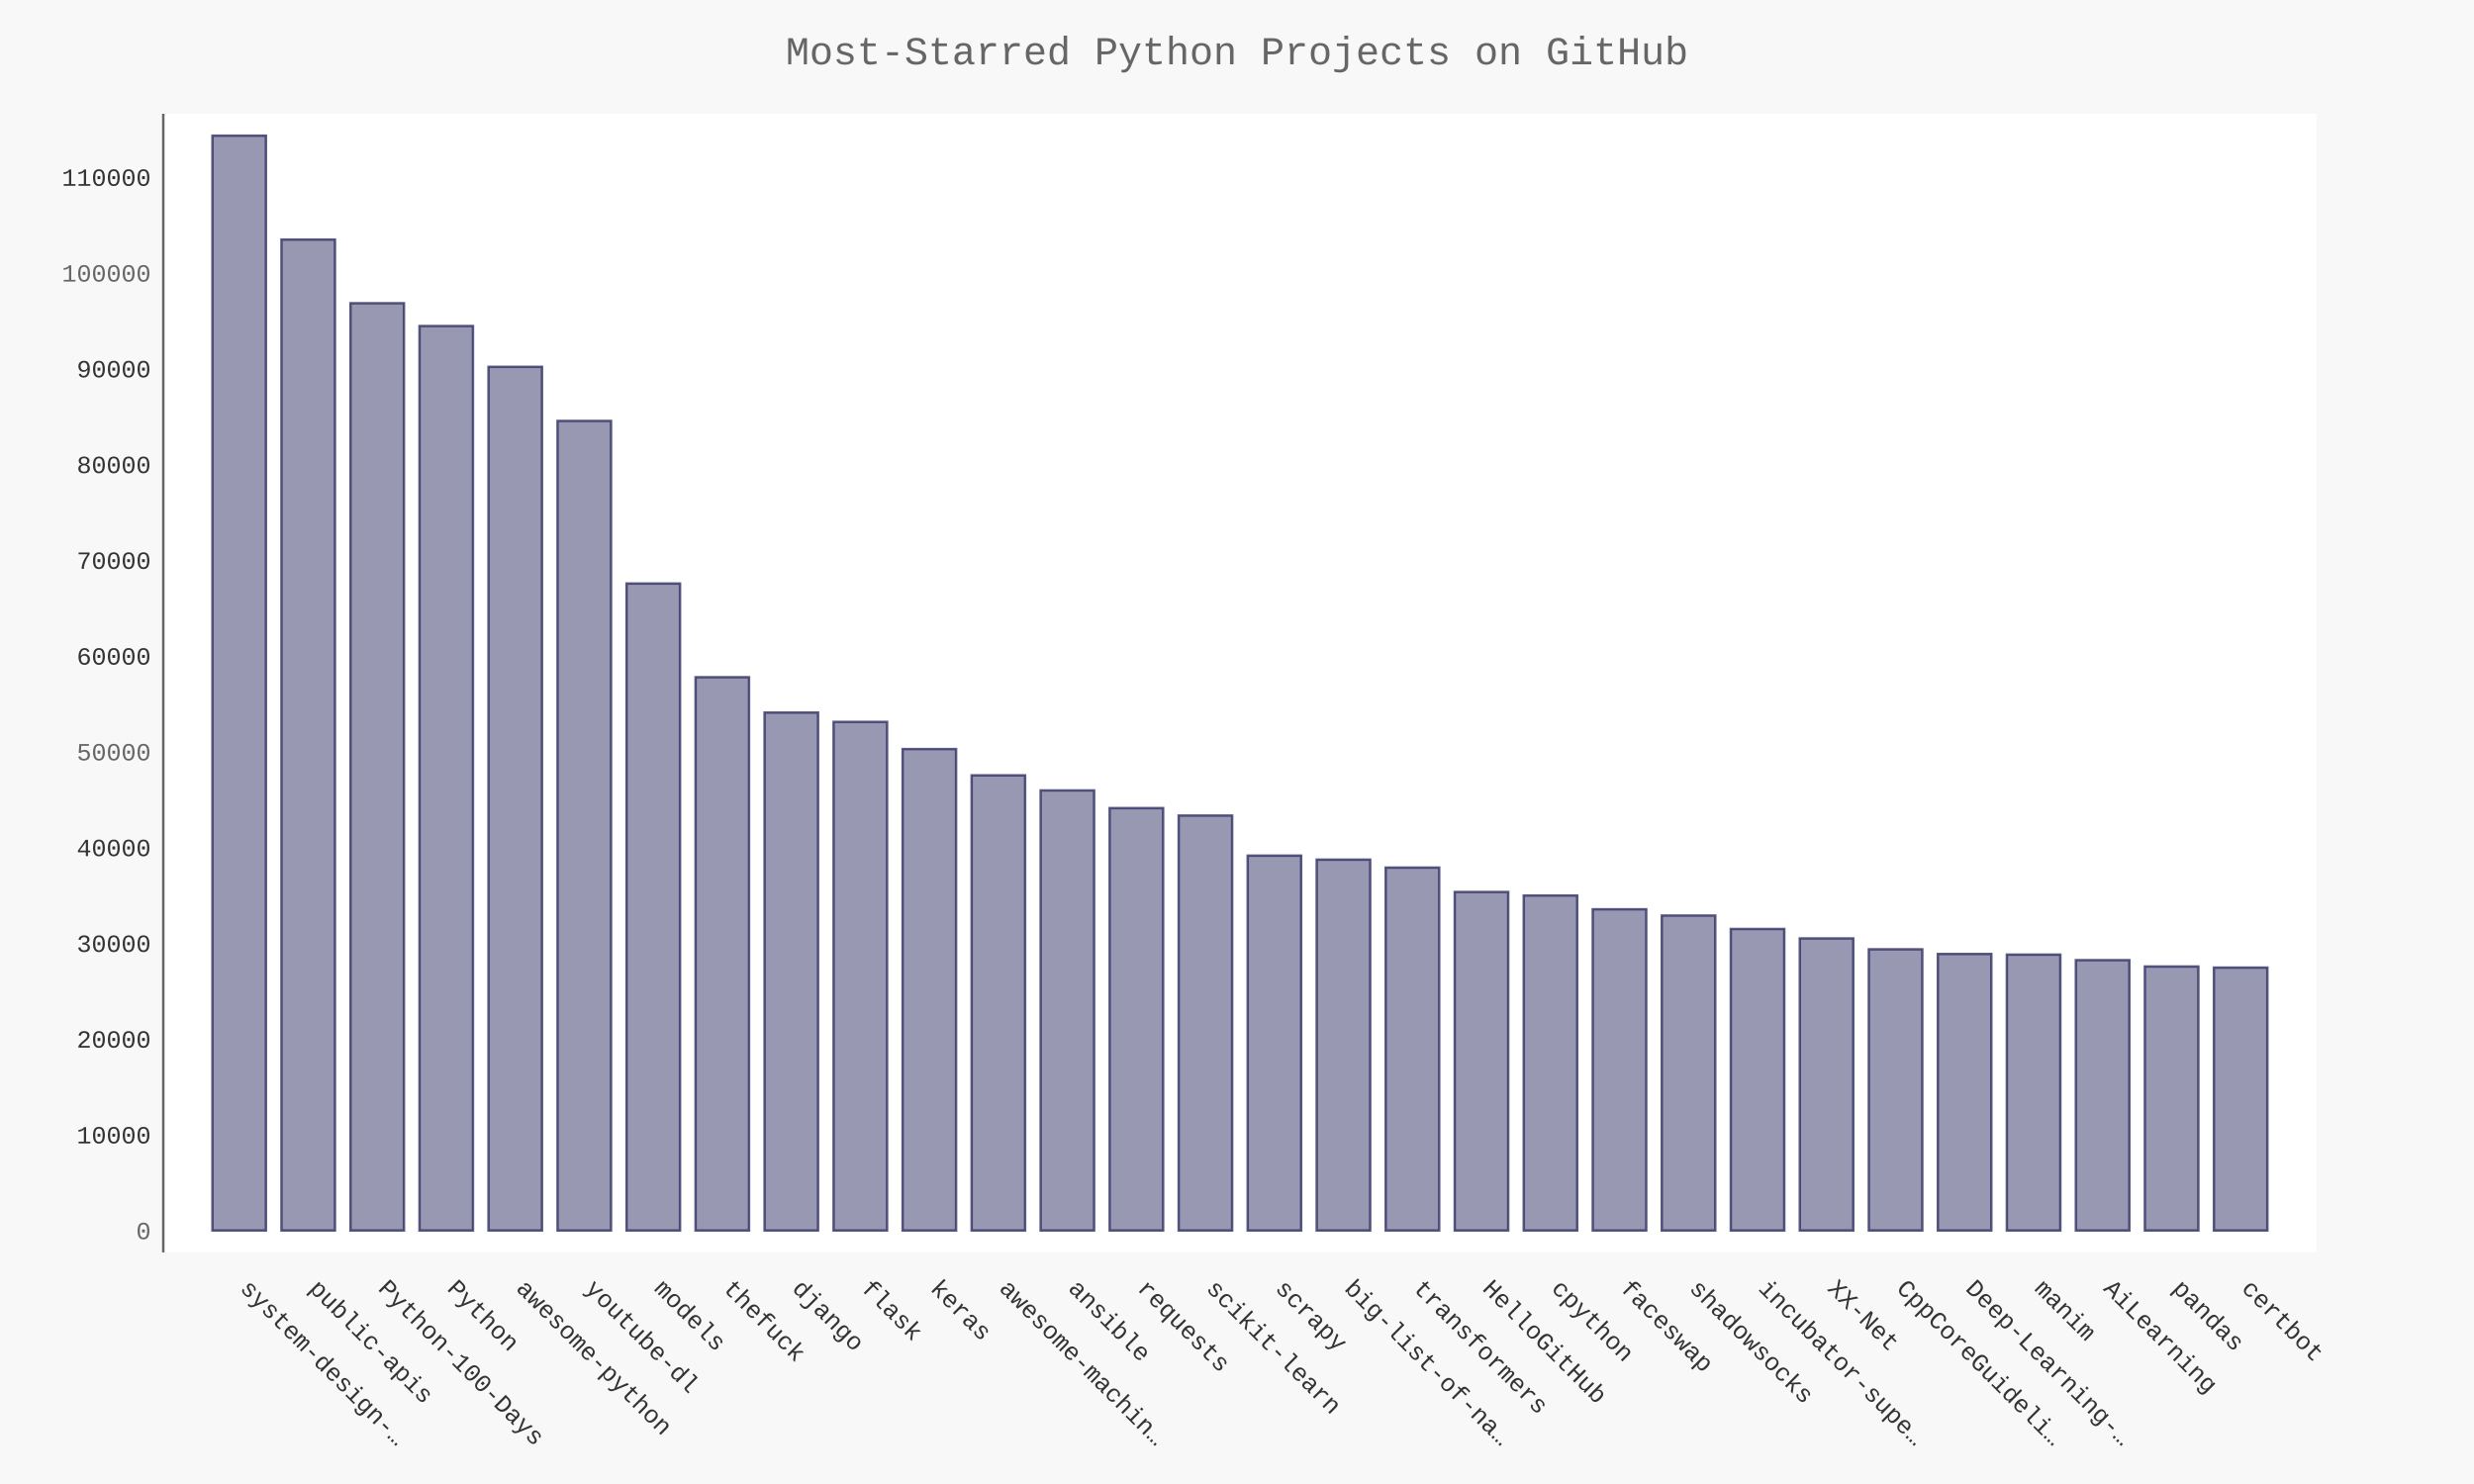
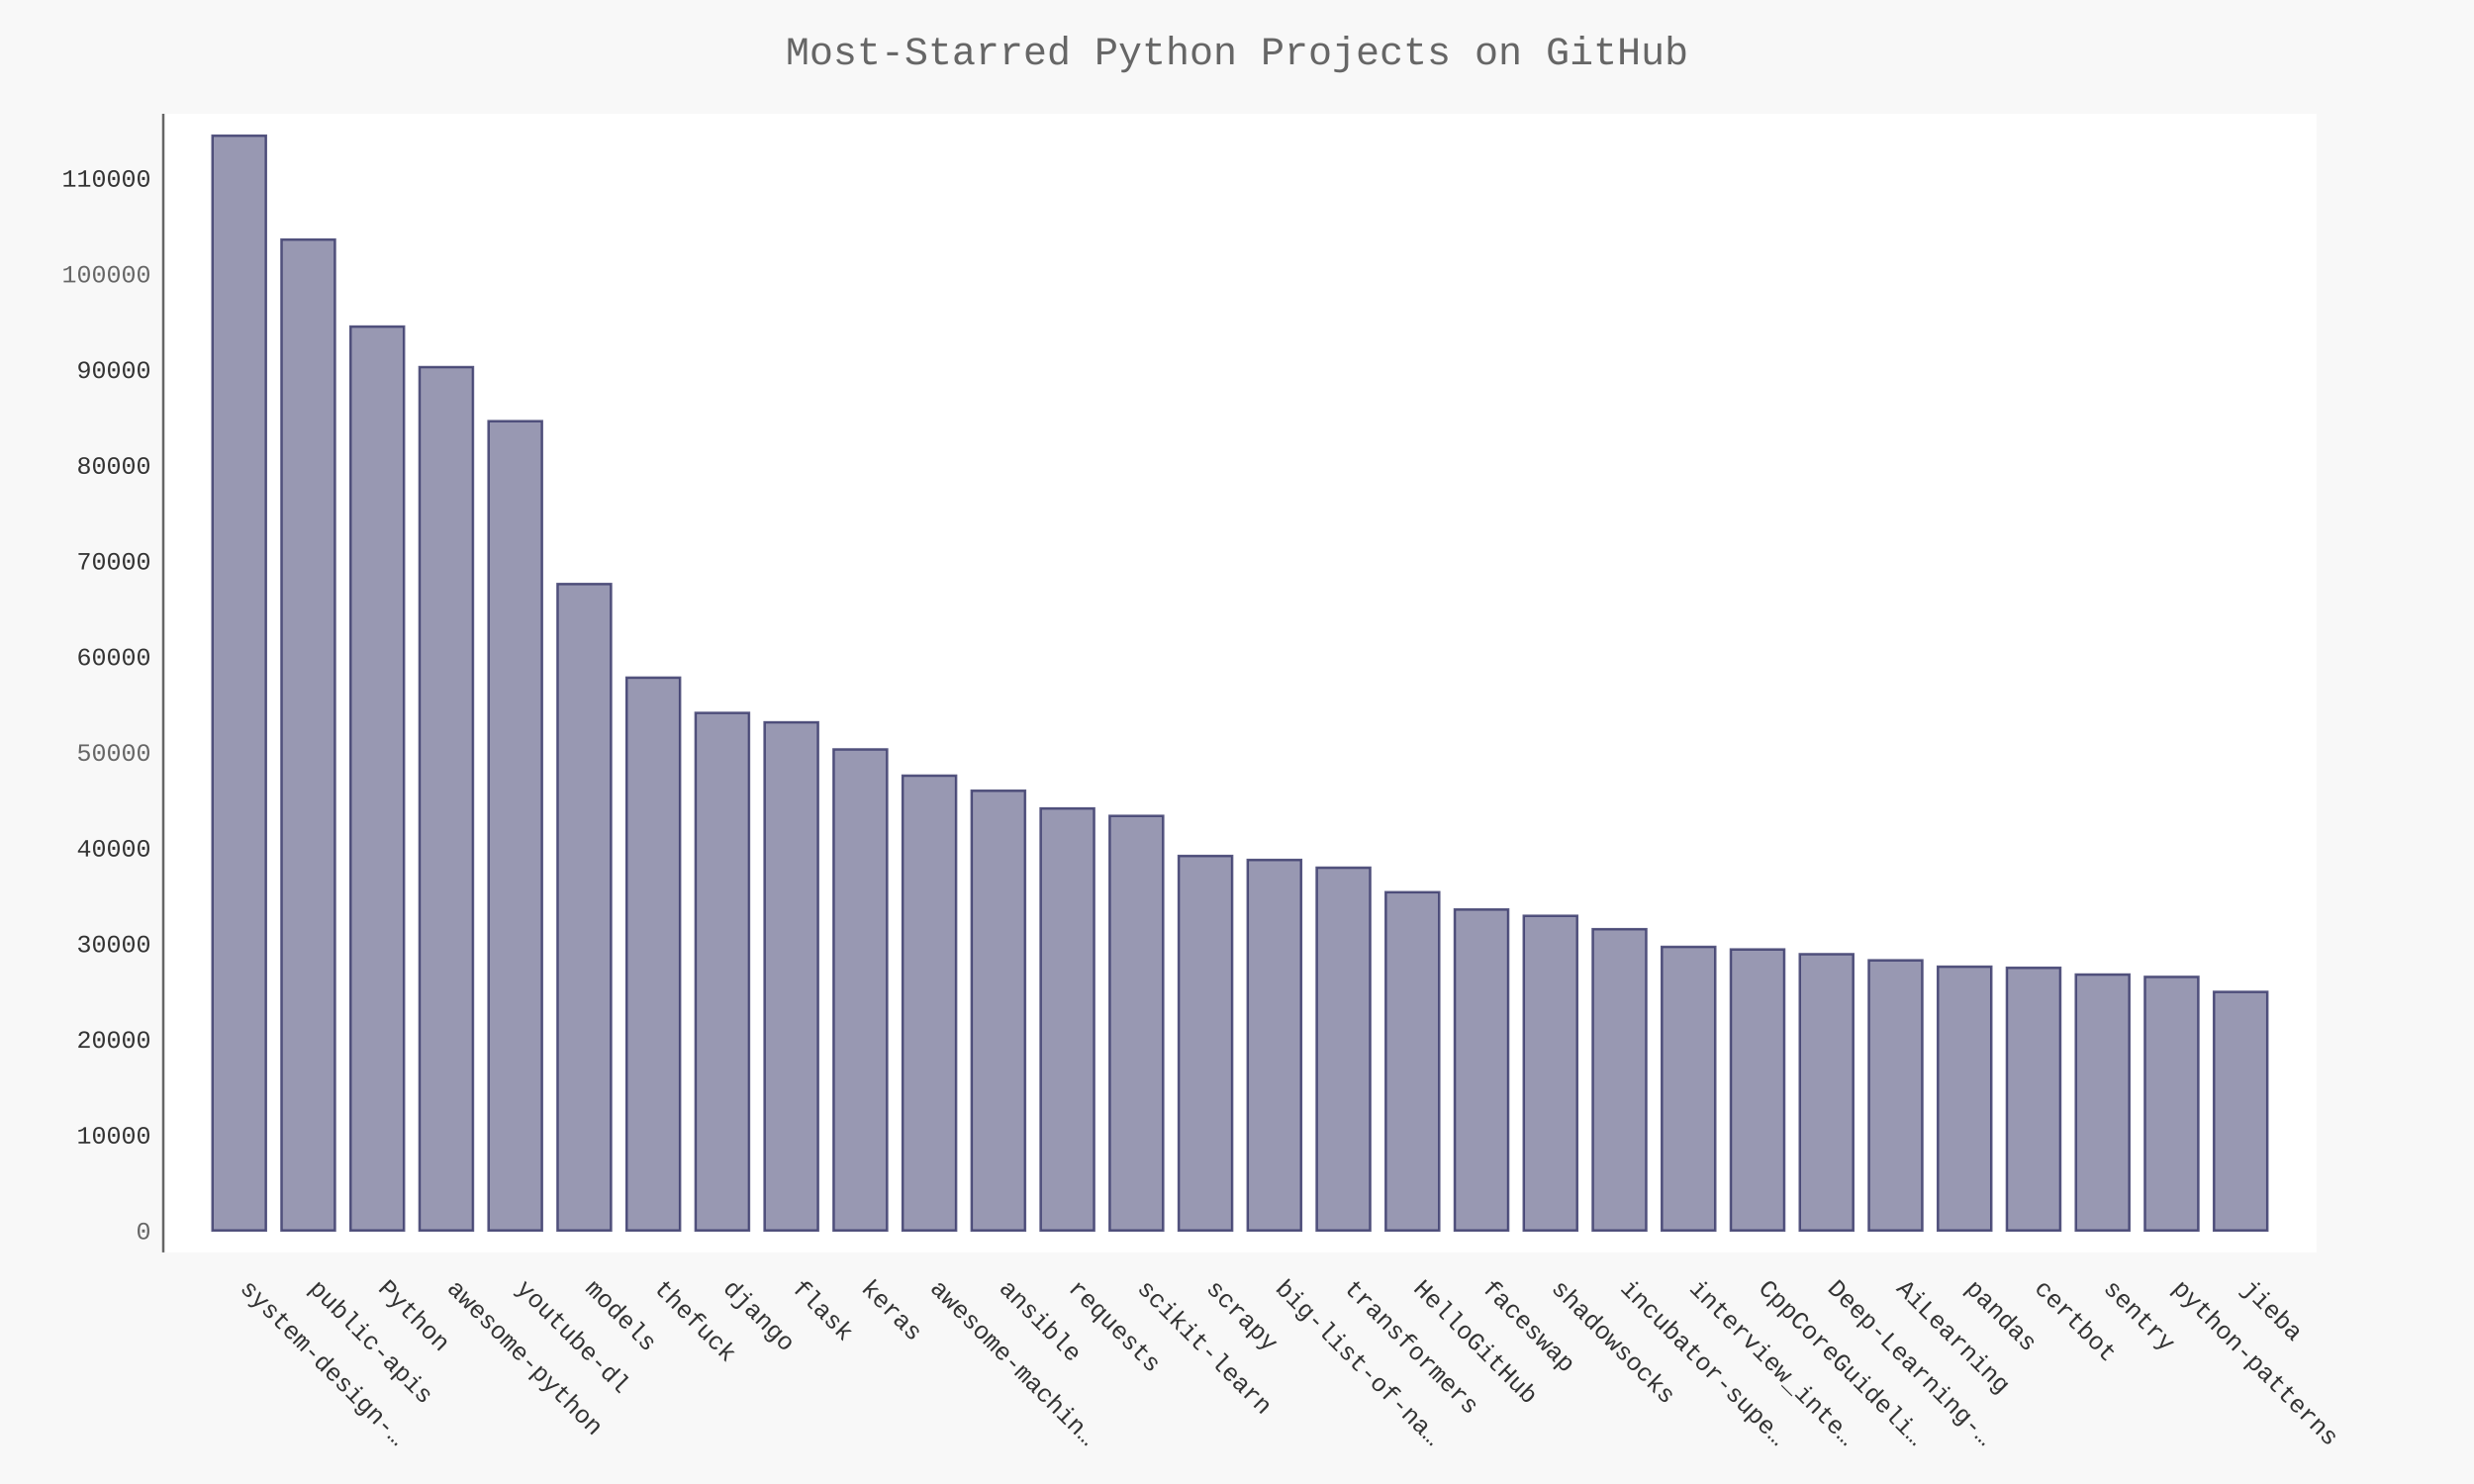
- <svg xmlns="http://www.w3.org/2000/svg" xmlns:xlink="http://www.w3.org/1999/xlink" id="chart-b8c4dd0e-d714-462e-b365-d34c5e54b5e9" class="pygal-chart" viewBox="0 0 1000 600">
+ <svg xmlns="http://www.w3.org/2000/svg" xmlns:xlink="http://www.w3.org/1999/xlink" id="chart-d431bd26-9244-408c-b72b-ace198264033" class="pygal-chart" viewBox="0 0 1000 600">
  <defs>
-     <style type="text/css">#chart-b8c4dd0e-d714-462e-b365-d34c5e54b5e9{-webkit-user-select:none;-webkit-font-smoothing:antialiased;font-family:Consolas,"Liberation Mono",Menlo,Courier,monospace}#chart-b8c4dd0e-d714-462e-b365-d34c5e54b5e9 .title{font-family:Consolas,"Liberation Mono",Menlo,Courier,monospace;font-size:16px}#chart-b8c4dd0e-d714-462e-b365-d34c5e54b5e9 .legends .legend text{font-family:Consolas,"Liberation Mono",Menlo,Courier,monospace;font-size:14px}#chart-b8c4dd0e-d714-462e-b365-d34c5e54b5e9 .axis text{font-family:Consolas,"Liberation Mono",Menlo,Courier,monospace;font-size:10px}#chart-b8c4dd0e-d714-462e-b365-d34c5e54b5e9 .axis text.major{font-family:Consolas,"Liberation Mono",Menlo,Courier,monospace;font-size:10px}#chart-b8c4dd0e-d714-462e-b365-d34c5e54b5e9 .text-overlay text.value{font-family:Consolas,"Liberation Mono",Menlo,Courier,monospace;font-size:16px}#chart-b8c4dd0e-d714-462e-b365-d34c5e54b5e9 .text-overlay text.label{font-family:Consolas,"Liberation Mono",Menlo,Courier,monospace;font-size:10px}#chart-b8c4dd0e-d714-462e-b365-d34c5e54b5e9 .tooltip{font-family:Consolas,"Liberation Mono",Menlo,Courier,monospace;font-size:14px}#chart-b8c4dd0e-d714-462e-b365-d34c5e54b5e9 text.no_data{font-family:Consolas,"Liberation Mono",Menlo,Courier,monospace;font-size:64px}
- #chart-b8c4dd0e-d714-462e-b365-d34c5e54b5e9{background-color:#f8f8f8}#chart-b8c4dd0e-d714-462e-b365-d34c5e54b5e9 path,#chart-b8c4dd0e-d714-462e-b365-d34c5e54b5e9 line,#chart-b8c4dd0e-d714-462e-b365-d34c5e54b5e9 rect,#chart-b8c4dd0e-d714-462e-b365-d34c5e54b5e9 circle{-webkit-transition:250ms ease-in;-moz-transition:250ms ease-in;transition:250ms ease-in}#chart-b8c4dd0e-d714-462e-b365-d34c5e54b5e9 .graph &gt; .background{fill:#f8f8f8}#chart-b8c4dd0e-d714-462e-b365-d34c5e54b5e9 .plot &gt; .background{fill:#ffffff}#chart-b8c4dd0e-d714-462e-b365-d34c5e54b5e9 .graph{fill:#333}#chart-b8c4dd0e-d714-462e-b365-d34c5e54b5e9 text.no_data{fill:#666}#chart-b8c4dd0e-d714-462e-b365-d34c5e54b5e9 .title{fill:#666}#chart-b8c4dd0e-d714-462e-b365-d34c5e54b5e9 .legends .legend text{fill:#333}#chart-b8c4dd0e-d714-462e-b365-d34c5e54b5e9 .legends .legend:hover text{fill:#666}#chart-b8c4dd0e-d714-462e-b365-d34c5e54b5e9 .axis .line{stroke:#666}#chart-b8c4dd0e-d714-462e-b365-d34c5e54b5e9 .axis .guide.line{stroke:rgba(0,0,0,0.5)}#chart-b8c4dd0e-d714-462e-b365-d34c5e54b5e9 .axis .major.line{stroke:#333}#chart-b8c4dd0e-d714-462e-b365-d34c5e54b5e9 .axis text.major{fill:#666}#chart-b8c4dd0e-d714-462e-b365-d34c5e54b5e9 .axis.y .guides:hover .guide.line,#chart-b8c4dd0e-d714-462e-b365-d34c5e54b5e9 .line-graph .axis.x .guides:hover .guide.line,#chart-b8c4dd0e-d714-462e-b365-d34c5e54b5e9 .stackedline-graph .axis.x .guides:hover .guide.line,#chart-b8c4dd0e-d714-462e-b365-d34c5e54b5e9 .xy-graph .axis.x .guides:hover .guide.line{stroke:#666}#chart-b8c4dd0e-d714-462e-b365-d34c5e54b5e9 .axis .guides:hover text{fill:#666}#chart-b8c4dd0e-d714-462e-b365-d34c5e54b5e9 .reactive{fill-opacity:.5;stroke-opacity:.8}#chart-b8c4dd0e-d714-462e-b365-d34c5e54b5e9 .ci{stroke:#333}#chart-b8c4dd0e-d714-462e-b365-d34c5e54b5e9 .reactive.active,#chart-b8c4dd0e-d714-462e-b365-d34c5e54b5e9 .active .reactive{fill-opacity:.9;stroke-opacity:.9;stroke-width:4}#chart-b8c4dd0e-d714-462e-b365-d34c5e54b5e9 .ci .reactive.active{stroke-width:1.5}#chart-b8c4dd0e-d714-462e-b365-d34c5e54b5e9 .series text{fill:#666}#chart-b8c4dd0e-d714-462e-b365-d34c5e54b5e9 .tooltip rect{fill:#ffffff;stroke:#666;-webkit-transition:opacity 250ms ease-in;-moz-transition:opacity 250ms ease-in;transition:opacity 250ms ease-in}#chart-b8c4dd0e-d714-462e-b365-d34c5e54b5e9 .tooltip .label{fill:#333}#chart-b8c4dd0e-d714-462e-b365-d34c5e54b5e9 .tooltip .label{fill:#333}#chart-b8c4dd0e-d714-462e-b365-d34c5e54b5e9 .tooltip .legend{font-size:.8em;fill:rgba(0,0,0,0.5)}#chart-b8c4dd0e-d714-462e-b365-d34c5e54b5e9 .tooltip .x_label{font-size:.6em;fill:#666}#chart-b8c4dd0e-d714-462e-b365-d34c5e54b5e9 .tooltip .xlink{font-size:.5em;text-decoration:underline}#chart-b8c4dd0e-d714-462e-b365-d34c5e54b5e9 .tooltip .value{font-size:1.5em}#chart-b8c4dd0e-d714-462e-b365-d34c5e54b5e9 .bound{font-size:.5em}#chart-b8c4dd0e-d714-462e-b365-d34c5e54b5e9 .max-value{font-size:.75em;fill:rgba(0,0,0,0.5)}#chart-b8c4dd0e-d714-462e-b365-d34c5e54b5e9 .map-element{fill:#ffffff;stroke:rgba(0,0,0,0.5) !important}#chart-b8c4dd0e-d714-462e-b365-d34c5e54b5e9 .map-element .reactive{fill-opacity:inherit;stroke-opacity:inherit}#chart-b8c4dd0e-d714-462e-b365-d34c5e54b5e9 .color-0,#chart-b8c4dd0e-d714-462e-b365-d34c5e54b5e9 .color-0 a:visited{stroke:#333366;fill:#333366}#chart-b8c4dd0e-d714-462e-b365-d34c5e54b5e9 .text-overlay .color-0 text{fill:black}
- #chart-b8c4dd0e-d714-462e-b365-d34c5e54b5e9 text.no_data{text-anchor:middle}#chart-b8c4dd0e-d714-462e-b365-d34c5e54b5e9 .guide.line{fill:none}#chart-b8c4dd0e-d714-462e-b365-d34c5e54b5e9 .centered{text-anchor:middle}#chart-b8c4dd0e-d714-462e-b365-d34c5e54b5e9 .title{text-anchor:middle}#chart-b8c4dd0e-d714-462e-b365-d34c5e54b5e9 .legends .legend text{fill-opacity:1}#chart-b8c4dd0e-d714-462e-b365-d34c5e54b5e9 .axis.x text{text-anchor:middle}#chart-b8c4dd0e-d714-462e-b365-d34c5e54b5e9 .axis.x:not(.web) text[transform]{text-anchor:start}#chart-b8c4dd0e-d714-462e-b365-d34c5e54b5e9 .axis.x:not(.web) text[transform].backwards{text-anchor:end}#chart-b8c4dd0e-d714-462e-b365-d34c5e54b5e9 .axis.y text{text-anchor:end}#chart-b8c4dd0e-d714-462e-b365-d34c5e54b5e9 .axis.y text[transform].backwards{text-anchor:start}#chart-b8c4dd0e-d714-462e-b365-d34c5e54b5e9 .axis.y2 text{text-anchor:start}#chart-b8c4dd0e-d714-462e-b365-d34c5e54b5e9 .axis.y2 text[transform].backwards{text-anchor:end}#chart-b8c4dd0e-d714-462e-b365-d34c5e54b5e9 .axis .guide.line{stroke-dasharray:4,4}#chart-b8c4dd0e-d714-462e-b365-d34c5e54b5e9 .axis .major.guide.line{stroke-dasharray:6,6}#chart-b8c4dd0e-d714-462e-b365-d34c5e54b5e9 .horizontal .axis.y .guide.line,#chart-b8c4dd0e-d714-462e-b365-d34c5e54b5e9 .horizontal .axis.y2 .guide.line,#chart-b8c4dd0e-d714-462e-b365-d34c5e54b5e9 .vertical .axis.x .guide.line{opacity:0}#chart-b8c4dd0e-d714-462e-b365-d34c5e54b5e9 .horizontal .axis.always_show .guide.line,#chart-b8c4dd0e-d714-462e-b365-d34c5e54b5e9 .vertical .axis.always_show .guide.line{opacity:1 !important}#chart-b8c4dd0e-d714-462e-b365-d34c5e54b5e9 .axis.y .guides:hover .guide.line,#chart-b8c4dd0e-d714-462e-b365-d34c5e54b5e9 .axis.y2 .guides:hover .guide.line,#chart-b8c4dd0e-d714-462e-b365-d34c5e54b5e9 .axis.x .guides:hover .guide.line{opacity:1}#chart-b8c4dd0e-d714-462e-b365-d34c5e54b5e9 .axis .guides:hover text{opacity:1}#chart-b8c4dd0e-d714-462e-b365-d34c5e54b5e9 .nofill{fill:none}#chart-b8c4dd0e-d714-462e-b365-d34c5e54b5e9 .subtle-fill{fill-opacity:.2}#chart-b8c4dd0e-d714-462e-b365-d34c5e54b5e9 .dot{stroke-width:1px;fill-opacity:1}#chart-b8c4dd0e-d714-462e-b365-d34c5e54b5e9 .dot.active{stroke-width:5px}#chart-b8c4dd0e-d714-462e-b365-d34c5e54b5e9 .dot.negative{fill:transparent}#chart-b8c4dd0e-d714-462e-b365-d34c5e54b5e9 text,#chart-b8c4dd0e-d714-462e-b365-d34c5e54b5e9 tspan{stroke:none !important}#chart-b8c4dd0e-d714-462e-b365-d34c5e54b5e9 .series text.active{opacity:1}#chart-b8c4dd0e-d714-462e-b365-d34c5e54b5e9 .tooltip rect{fill-opacity:.95;stroke-width:.5}#chart-b8c4dd0e-d714-462e-b365-d34c5e54b5e9 .tooltip text{fill-opacity:1}#chart-b8c4dd0e-d714-462e-b365-d34c5e54b5e9 .showable{visibility:hidden}#chart-b8c4dd0e-d714-462e-b365-d34c5e54b5e9 .showable.shown{visibility:visible}#chart-b8c4dd0e-d714-462e-b365-d34c5e54b5e9 .gauge-background{fill:rgba(229,229,229,1);stroke:none}#chart-b8c4dd0e-d714-462e-b365-d34c5e54b5e9 .bg-lines{stroke:#f8f8f8;stroke-width:2px}</style>
+     <style type="text/css">#chart-d431bd26-9244-408c-b72b-ace198264033{-webkit-user-select:none;-webkit-font-smoothing:antialiased;font-family:Consolas,"Liberation Mono",Menlo,Courier,monospace}#chart-d431bd26-9244-408c-b72b-ace198264033 .title{font-family:Consolas,"Liberation Mono",Menlo,Courier,monospace;font-size:16px}#chart-d431bd26-9244-408c-b72b-ace198264033 .legends .legend text{font-family:Consolas,"Liberation Mono",Menlo,Courier,monospace;font-size:14px}#chart-d431bd26-9244-408c-b72b-ace198264033 .axis text{font-family:Consolas,"Liberation Mono",Menlo,Courier,monospace;font-size:10px}#chart-d431bd26-9244-408c-b72b-ace198264033 .axis text.major{font-family:Consolas,"Liberation Mono",Menlo,Courier,monospace;font-size:10px}#chart-d431bd26-9244-408c-b72b-ace198264033 .text-overlay text.value{font-family:Consolas,"Liberation Mono",Menlo,Courier,monospace;font-size:16px}#chart-d431bd26-9244-408c-b72b-ace198264033 .text-overlay text.label{font-family:Consolas,"Liberation Mono",Menlo,Courier,monospace;font-size:10px}#chart-d431bd26-9244-408c-b72b-ace198264033 .tooltip{font-family:Consolas,"Liberation Mono",Menlo,Courier,monospace;font-size:14px}#chart-d431bd26-9244-408c-b72b-ace198264033 text.no_data{font-family:Consolas,"Liberation Mono",Menlo,Courier,monospace;font-size:64px}
+ #chart-d431bd26-9244-408c-b72b-ace198264033{background-color:#f8f8f8}#chart-d431bd26-9244-408c-b72b-ace198264033 path,#chart-d431bd26-9244-408c-b72b-ace198264033 line,#chart-d431bd26-9244-408c-b72b-ace198264033 rect,#chart-d431bd26-9244-408c-b72b-ace198264033 circle{-webkit-transition:250ms ease-in;-moz-transition:250ms ease-in;transition:250ms ease-in}#chart-d431bd26-9244-408c-b72b-ace198264033 .graph &gt; .background{fill:#f8f8f8}#chart-d431bd26-9244-408c-b72b-ace198264033 .plot &gt; .background{fill:#ffffff}#chart-d431bd26-9244-408c-b72b-ace198264033 .graph{fill:#333}#chart-d431bd26-9244-408c-b72b-ace198264033 text.no_data{fill:#666}#chart-d431bd26-9244-408c-b72b-ace198264033 .title{fill:#666}#chart-d431bd26-9244-408c-b72b-ace198264033 .legends .legend text{fill:#333}#chart-d431bd26-9244-408c-b72b-ace198264033 .legends .legend:hover text{fill:#666}#chart-d431bd26-9244-408c-b72b-ace198264033 .axis .line{stroke:#666}#chart-d431bd26-9244-408c-b72b-ace198264033 .axis .guide.line{stroke:rgba(0,0,0,0.5)}#chart-d431bd26-9244-408c-b72b-ace198264033 .axis .major.line{stroke:#333}#chart-d431bd26-9244-408c-b72b-ace198264033 .axis text.major{fill:#666}#chart-d431bd26-9244-408c-b72b-ace198264033 .axis.y .guides:hover .guide.line,#chart-d431bd26-9244-408c-b72b-ace198264033 .line-graph .axis.x .guides:hover .guide.line,#chart-d431bd26-9244-408c-b72b-ace198264033 .stackedline-graph .axis.x .guides:hover .guide.line,#chart-d431bd26-9244-408c-b72b-ace198264033 .xy-graph .axis.x .guides:hover .guide.line{stroke:#666}#chart-d431bd26-9244-408c-b72b-ace198264033 .axis .guides:hover text{fill:#666}#chart-d431bd26-9244-408c-b72b-ace198264033 .reactive{fill-opacity:.5;stroke-opacity:.8}#chart-d431bd26-9244-408c-b72b-ace198264033 .ci{stroke:#333}#chart-d431bd26-9244-408c-b72b-ace198264033 .reactive.active,#chart-d431bd26-9244-408c-b72b-ace198264033 .active .reactive{fill-opacity:.9;stroke-opacity:.9;stroke-width:4}#chart-d431bd26-9244-408c-b72b-ace198264033 .ci .reactive.active{stroke-width:1.5}#chart-d431bd26-9244-408c-b72b-ace198264033 .series text{fill:#666}#chart-d431bd26-9244-408c-b72b-ace198264033 .tooltip rect{fill:#ffffff;stroke:#666;-webkit-transition:opacity 250ms ease-in;-moz-transition:opacity 250ms ease-in;transition:opacity 250ms ease-in}#chart-d431bd26-9244-408c-b72b-ace198264033 .tooltip .label{fill:#333}#chart-d431bd26-9244-408c-b72b-ace198264033 .tooltip .label{fill:#333}#chart-d431bd26-9244-408c-b72b-ace198264033 .tooltip .legend{font-size:.8em;fill:rgba(0,0,0,0.5)}#chart-d431bd26-9244-408c-b72b-ace198264033 .tooltip .x_label{font-size:.6em;fill:#666}#chart-d431bd26-9244-408c-b72b-ace198264033 .tooltip .xlink{font-size:.5em;text-decoration:underline}#chart-d431bd26-9244-408c-b72b-ace198264033 .tooltip .value{font-size:1.5em}#chart-d431bd26-9244-408c-b72b-ace198264033 .bound{font-size:.5em}#chart-d431bd26-9244-408c-b72b-ace198264033 .max-value{font-size:.75em;fill:rgba(0,0,0,0.5)}#chart-d431bd26-9244-408c-b72b-ace198264033 .map-element{fill:#ffffff;stroke:rgba(0,0,0,0.5) !important}#chart-d431bd26-9244-408c-b72b-ace198264033 .map-element .reactive{fill-opacity:inherit;stroke-opacity:inherit}#chart-d431bd26-9244-408c-b72b-ace198264033 .color-0,#chart-d431bd26-9244-408c-b72b-ace198264033 .color-0 a:visited{stroke:#333366;fill:#333366}#chart-d431bd26-9244-408c-b72b-ace198264033 .text-overlay .color-0 text{fill:black}
+ #chart-d431bd26-9244-408c-b72b-ace198264033 text.no_data{text-anchor:middle}#chart-d431bd26-9244-408c-b72b-ace198264033 .guide.line{fill:none}#chart-d431bd26-9244-408c-b72b-ace198264033 .centered{text-anchor:middle}#chart-d431bd26-9244-408c-b72b-ace198264033 .title{text-anchor:middle}#chart-d431bd26-9244-408c-b72b-ace198264033 .legends .legend text{fill-opacity:1}#chart-d431bd26-9244-408c-b72b-ace198264033 .axis.x text{text-anchor:middle}#chart-d431bd26-9244-408c-b72b-ace198264033 .axis.x:not(.web) text[transform]{text-anchor:start}#chart-d431bd26-9244-408c-b72b-ace198264033 .axis.x:not(.web) text[transform].backwards{text-anchor:end}#chart-d431bd26-9244-408c-b72b-ace198264033 .axis.y text{text-anchor:end}#chart-d431bd26-9244-408c-b72b-ace198264033 .axis.y text[transform].backwards{text-anchor:start}#chart-d431bd26-9244-408c-b72b-ace198264033 .axis.y2 text{text-anchor:start}#chart-d431bd26-9244-408c-b72b-ace198264033 .axis.y2 text[transform].backwards{text-anchor:end}#chart-d431bd26-9244-408c-b72b-ace198264033 .axis .guide.line{stroke-dasharray:4,4}#chart-d431bd26-9244-408c-b72b-ace198264033 .axis .major.guide.line{stroke-dasharray:6,6}#chart-d431bd26-9244-408c-b72b-ace198264033 .horizontal .axis.y .guide.line,#chart-d431bd26-9244-408c-b72b-ace198264033 .horizontal .axis.y2 .guide.line,#chart-d431bd26-9244-408c-b72b-ace198264033 .vertical .axis.x .guide.line{opacity:0}#chart-d431bd26-9244-408c-b72b-ace198264033 .horizontal .axis.always_show .guide.line,#chart-d431bd26-9244-408c-b72b-ace198264033 .vertical .axis.always_show .guide.line{opacity:1 !important}#chart-d431bd26-9244-408c-b72b-ace198264033 .axis.y .guides:hover .guide.line,#chart-d431bd26-9244-408c-b72b-ace198264033 .axis.y2 .guides:hover .guide.line,#chart-d431bd26-9244-408c-b72b-ace198264033 .axis.x .guides:hover .guide.line{opacity:1}#chart-d431bd26-9244-408c-b72b-ace198264033 .axis .guides:hover text{opacity:1}#chart-d431bd26-9244-408c-b72b-ace198264033 .nofill{fill:none}#chart-d431bd26-9244-408c-b72b-ace198264033 .subtle-fill{fill-opacity:.2}#chart-d431bd26-9244-408c-b72b-ace198264033 .dot{stroke-width:1px;fill-opacity:1}#chart-d431bd26-9244-408c-b72b-ace198264033 .dot.active{stroke-width:5px}#chart-d431bd26-9244-408c-b72b-ace198264033 .dot.negative{fill:transparent}#chart-d431bd26-9244-408c-b72b-ace198264033 text,#chart-d431bd26-9244-408c-b72b-ace198264033 tspan{stroke:none !important}#chart-d431bd26-9244-408c-b72b-ace198264033 .series text.active{opacity:1}#chart-d431bd26-9244-408c-b72b-ace198264033 .tooltip rect{fill-opacity:.95;stroke-width:.5}#chart-d431bd26-9244-408c-b72b-ace198264033 .tooltip text{fill-opacity:1}#chart-d431bd26-9244-408c-b72b-ace198264033 .showable{visibility:hidden}#chart-d431bd26-9244-408c-b72b-ace198264033 .showable.shown{visibility:visible}#chart-d431bd26-9244-408c-b72b-ace198264033 .gauge-background{fill:rgba(229,229,229,1);stroke:none}#chart-d431bd26-9244-408c-b72b-ace198264033 .bg-lines{stroke:#f8f8f8;stroke-width:2px}</style>
  </defs>
  <g class="graph bar-graph vertical">
    <rect x="0" y="0" width="1000" height="600" class="background" />
    <g transform="translate(66, 46)" class="plot">
      <rect x="0" y="0" width="870.36" height="460.36" class="background" />
      <g class="axis y">
        <g class="guides">
          <text x="-5" y="455.007" class="major">0</text>
        </g>
        <g class="guides">
-           <text x="-5" y="416.291" class="">10000</text>
-         </g>
-         <g class="guides">
-           <text x="-5" y="377.575" class="">20000</text>
-         </g>
-         <g class="guides">
-           <text x="-5" y="338.859" class="">30000</text>
-         </g>
-         <g class="guides">
-           <text x="-5" y="300.142" class="">40000</text>
-         </g>
-         <g class="guides">
-           <text x="-5" y="261.426" class="major">50000</text>
-         </g>
-         <g class="guides">
-           <text x="-5" y="222.71" class="">60000</text>
-         </g>
-         <g class="guides">
-           <text x="-5" y="183.994" class="">70000</text>
-         </g>
-         <g class="guides">
-           <text x="-5" y="145.278" class="">80000</text>
-         </g>
-         <g class="guides">
-           <text x="-5" y="106.561" class="">90000</text>
-         </g>
-         <g class="guides">
-           <text x="-5" y="67.845" class="major">100000</text>
-         </g>
-         <g class="guides">
-           <text x="-5" y="29.129" class="">110000</text>
+           <text x="-5" y="416.323" class="">10000</text>
+         </g>
+         <g class="guides">
+           <text x="-5" y="377.638" class="">20000</text>
+         </g>
+         <g class="guides">
+           <text x="-5" y="338.953" class="">30000</text>
+         </g>
+         <g class="guides">
+           <text x="-5" y="300.268" class="">40000</text>
+         </g>
+         <g class="guides">
+           <text x="-5" y="261.584" class="major">50000</text>
+         </g>
+         <g class="guides">
+           <text x="-5" y="222.899" class="">60000</text>
+         </g>
+         <g class="guides">
+           <text x="-5" y="184.214" class="">70000</text>
+         </g>
+         <g class="guides">
+           <text x="-5" y="145.529" class="">80000</text>
+         </g>
+         <g class="guides">
+           <text x="-5" y="106.844" class="">90000</text>
+         </g>
+         <g class="guides">
+           <text x="-5" y="68.16" class="major">100000</text>
+         </g>
+         <g class="guides">
+           <text x="-5" y="29.475" class="">110000</text>
        </g>
      </g>
      <g class="axis x">
        <path d="M0 0 v460.36" class="line" />
        <g class="guides">
          <path d="M30.686 0 v460.36" class="guide line" />
          <text x="30.686" y="475.36" class="" transform="rotate(45 30.68578 475.3604)">system-design-…</text>
        </g>
        <g class="guides">
          <path d="M58.582 0 v460.36" class="guide line" />
          <text x="58.582" y="475.36" class="" transform="rotate(45 58.58195 475.3604)">public-apis</text>
        </g>
        <g class="guides">
          <path d="M86.478 0 v460.36" class="guide line" />
-           <text x="86.478" y="475.36" class="" transform="rotate(45 86.47812 475.3604)">Python-100-Days</text>
+           <text x="86.478" y="475.36" class="" transform="rotate(45 86.47812 475.3604)">Python</text>
        </g>
        <g class="guides">
          <path d="M114.374 0 v460.36" class="guide line" />
-           <text x="114.374" y="475.36" class="" transform="rotate(45 114.3743 475.3604)">Python</text>
+           <text x="114.374" y="475.36" class="" transform="rotate(45 114.3743 475.3604)">awesome-python</text>
        </g>
        <g class="guides">
          <path d="M142.27 0 v460.36" class="guide line" />
-           <text x="142.27" y="475.36" class="" transform="rotate(45 142.2704 475.3604)">awesome-python</text>
+           <text x="142.27" y="475.36" class="" transform="rotate(45 142.2704 475.3604)">youtube-dl</text>
        </g>
        <g class="guides">
          <path d="M170.167 0 v460.36" class="guide line" />
-           <text x="170.167" y="475.36" class="" transform="rotate(45 170.1666 475.3604)">youtube-dl</text>
+           <text x="170.167" y="475.36" class="" transform="rotate(45 170.1666 475.3604)">models</text>
        </g>
        <g class="guides">
          <path d="M198.063 0 v460.36" class="guide line" />
-           <text x="198.063" y="475.36" class="" transform="rotate(45 198.0628 475.3604)">models</text>
+           <text x="198.063" y="475.36" class="" transform="rotate(45 198.0628 475.3604)">thefuck</text>
        </g>
        <g class="guides">
          <path d="M225.959 0 v460.36" class="guide line" />
-           <text x="225.959" y="475.36" class="" transform="rotate(45 225.9589 475.3604)">thefuck</text>
+           <text x="225.959" y="475.36" class="" transform="rotate(45 225.9589 475.3604)">django</text>
        </g>
        <g class="guides">
          <path d="M253.855 0 v460.36" class="guide line" />
-           <text x="253.855" y="475.36" class="" transform="rotate(45 253.8551 475.3604)">django</text>
+           <text x="253.855" y="475.36" class="" transform="rotate(45 253.8551 475.3604)">flask</text>
        </g>
        <g class="guides">
          <path d="M281.751 0 v460.36" class="guide line" />
-           <text x="281.751" y="475.36" class="" transform="rotate(45 281.7513 475.3604)">flask</text>
+           <text x="281.751" y="475.36" class="" transform="rotate(45 281.7513 475.3604)">keras</text>
        </g>
        <g class="guides">
          <path d="M309.647 0 v460.36" class="guide line" />
-           <text x="309.647" y="475.36" class="" transform="rotate(45 309.6474 475.3604)">keras</text>
+           <text x="309.647" y="475.36" class="" transform="rotate(45 309.6474 475.3604)">awesome-machin…</text>
        </g>
        <g class="guides">
          <path d="M337.544 0 v460.36" class="guide line" />
-           <text x="337.544" y="475.36" class="" transform="rotate(45 337.5436 475.3604)">awesome-machin…</text>
+           <text x="337.544" y="475.36" class="" transform="rotate(45 337.5436 475.3604)">ansible</text>
        </g>
        <g class="guides">
          <path d="M365.44 0 v460.36" class="guide line" />
-           <text x="365.44" y="475.36" class="" transform="rotate(45 365.4398 475.3604)">ansible</text>
+           <text x="365.44" y="475.36" class="" transform="rotate(45 365.4398 475.3604)">requests</text>
        </g>
        <g class="guides">
          <path d="M393.336 0 v460.36" class="guide line" />
-           <text x="393.336" y="475.36" class="" transform="rotate(45 393.3359 475.3604)">requests</text>
+           <text x="393.336" y="475.36" class="" transform="rotate(45 393.3359 475.3604)">scikit-learn</text>
        </g>
        <g class="guides">
          <path d="M421.232 0 v460.36" class="guide line" />
-           <text x="421.232" y="475.36" class="" transform="rotate(45 421.2321 475.3604)">scikit-learn</text>
+           <text x="421.232" y="475.36" class="" transform="rotate(45 421.2321 475.3604)">scrapy</text>
        </g>
        <g class="guides">
          <path d="M449.128 0 v460.36" class="guide line" />
-           <text x="449.128" y="475.36" class="" transform="rotate(45 449.1283 475.3604)">scrapy</text>
+           <text x="449.128" y="475.36" class="" transform="rotate(45 449.1283 475.3604)">big-list-of-na…</text>
        </g>
        <g class="guides">
          <path d="M477.024 0 v460.36" class="guide line" />
-           <text x="477.024" y="475.36" class="" transform="rotate(45 477.0244 475.3604)">big-list-of-na…</text>
+           <text x="477.024" y="475.36" class="" transform="rotate(45 477.0244 475.3604)">transformers</text>
        </g>
        <g class="guides">
          <path d="M504.921 0 v460.36" class="guide line" />
-           <text x="504.921" y="475.36" class="" transform="rotate(45 504.9206 475.3604)">transformers</text>
+           <text x="504.921" y="475.36" class="" transform="rotate(45 504.9206 475.3604)">HelloGitHub</text>
        </g>
        <g class="guides">
          <path d="M532.817 0 v460.36" class="guide line" />
-           <text x="532.817" y="475.36" class="" transform="rotate(45 532.8168 475.3604)">HelloGitHub</text>
+           <text x="532.817" y="475.36" class="" transform="rotate(45 532.8168 475.3604)">faceswap</text>
        </g>
        <g class="guides">
          <path d="M560.713 0 v460.36" class="guide line" />
-           <text x="560.713" y="475.36" class="" transform="rotate(45 560.7129 475.3604)">cpython</text>
+           <text x="560.713" y="475.36" class="" transform="rotate(45 560.7129 475.3604)">shadowsocks</text>
        </g>
        <g class="guides">
          <path d="M588.609 0 v460.36" class="guide line" />
-           <text x="588.609" y="475.36" class="" transform="rotate(45 588.6091 475.3604)">faceswap</text>
+           <text x="588.609" y="475.36" class="" transform="rotate(45 588.6091 475.3604)">incubator-supe…</text>
        </g>
        <g class="guides">
          <path d="M616.505 0 v460.36" class="guide line" />
-           <text x="616.505" y="475.36" class="" transform="rotate(45 616.5053 475.3604)">shadowsocks</text>
+           <text x="616.505" y="475.36" class="" transform="rotate(45 616.5053 475.3604)">interview_inte…</text>
        </g>
        <g class="guides">
          <path d="M644.401 0 v460.36" class="guide line" />
-           <text x="644.401" y="475.36" class="" transform="rotate(45 644.4014 475.3604)">incubator-supe…</text>
+           <text x="644.401" y="475.36" class="" transform="rotate(45 644.4014 475.3604)">CppCoreGuideli…</text>
        </g>
        <g class="guides">
          <path d="M672.298 0 v460.36" class="guide line" />
-           <text x="672.298" y="475.36" class="" transform="rotate(45 672.2976 475.3604)">XX-Net</text>
+           <text x="672.298" y="475.36" class="" transform="rotate(45 672.2976 475.3604)">Deep-Learning-…</text>
        </g>
        <g class="guides">
          <path d="M700.194 0 v460.36" class="guide line" />
-           <text x="700.194" y="475.36" class="" transform="rotate(45 700.1938 475.3604)">CppCoreGuideli…</text>
+           <text x="700.194" y="475.36" class="" transform="rotate(45 700.1938 475.3604)">AiLearning</text>
        </g>
        <g class="guides">
          <path d="M728.09 0 v460.36" class="guide line" />
-           <text x="728.09" y="475.36" class="" transform="rotate(45 728.0899 475.3604)">Deep-Learning-…</text>
+           <text x="728.09" y="475.36" class="" transform="rotate(45 728.0899 475.3604)">pandas</text>
        </g>
        <g class="guides">
          <path d="M755.986 0 v460.36" class="guide line" />
-           <text x="755.986" y="475.36" class="" transform="rotate(45 755.9861 475.3604)">manim</text>
+           <text x="755.986" y="475.36" class="" transform="rotate(45 755.9861 475.3604)">certbot</text>
        </g>
        <g class="guides">
          <path d="M783.882 0 v460.36" class="guide line" />
-           <text x="783.882" y="475.36" class="" transform="rotate(45 783.8823 475.3604)">AiLearning</text>
+           <text x="783.882" y="475.36" class="" transform="rotate(45 783.8823 475.3604)">sentry</text>
        </g>
        <g class="guides">
          <path d="M811.778 0 v460.36" class="guide line" />
-           <text x="811.778" y="475.36" class="" transform="rotate(45 811.7784 475.3604)">pandas</text>
+           <text x="811.778" y="475.36" class="" transform="rotate(45 811.7784 475.3604)">python-patterns</text>
        </g>
        <g class="guides">
          <path d="M839.675 0 v460.36" class="guide line" />
-           <text x="839.675" y="475.36" class="" transform="rotate(45 839.6746 475.3604)">certbot</text>
+           <text x="839.675" y="475.36" class="" transform="rotate(45 839.6746 475.3604)">jieba</text>
        </g>
      </g>
      <g class="series serie-0 color-0">
        <g class="bars">
          <g class="bar">
            <a target="_blank" xlink:href="https://github.com/donnemartin/system-design-primer">
              <rect x="19.884" y="8.853" rx="0" ry="0" width="21.603" height="442.654" class="rect reactive tooltip-trigger" />
            </a>
          </g>
          <g class="bar">
            <a target="_blank" xlink:href="https://github.com/public-apis/public-apis">
-               <rect x="47.781" y="50.868" rx="0" ry="0" width="21.603" height="400.639" class="rect reactive tooltip-trigger" />
-             </a>
-           </g>
-           <g class="bar">
-             <a target="_blank" xlink:href="https://github.com/jackfrued/Python-100-Days">
-               <rect x="75.677" y="76.61" rx="0" ry="0" width="21.603" height="374.897" class="rect reactive tooltip-trigger" />
+               <rect x="47.781" y="50.857" rx="0" ry="0" width="21.603" height="400.65" class="rect reactive tooltip-trigger" />
            </a>
          </g>
          <g class="bar">
            <a target="_blank" xlink:href="https://github.com/TheAlgorithms/Python">
-               <rect x="103.573" y="85.821" rx="0" ry="0" width="21.603" height="365.686" class="rect reactive tooltip-trigger" />
+               <rect x="75.677" y="86.033" rx="0" ry="0" width="21.603" height="365.474" class="rect reactive tooltip-trigger" />
            </a>
          </g>
          <g class="bar">
            <a target="_blank" xlink:href="https://github.com/vinta/awesome-python">
-               <rect x="131.469" y="102.318" rx="0" ry="0" width="21.603" height="349.189" class="rect reactive tooltip-trigger" />
+               <rect x="103.573" y="102.42" rx="0" ry="0" width="21.603" height="349.087" class="rect reactive tooltip-trigger" />
            </a>
          </g>
          <g class="bar">
            <a target="_blank" xlink:href="https://github.com/ytdl-org/youtube-dl">
-               <rect x="159.365" y="124.193" rx="0" ry="0" width="21.603" height="327.315" class="rect reactive tooltip-trigger" />
+               <rect x="131.469" y="124.281" rx="0" ry="0" width="21.603" height="327.227" class="rect reactive tooltip-trigger" />
            </a>
          </g>
          <g class="bar">
            <a target="_blank" xlink:href="https://github.com/tensorflow/models">
-               <rect x="187.261" y="189.933" rx="0" ry="0" width="21.603" height="261.575" class="rect reactive tooltip-trigger" />
+               <rect x="159.365" y="190.126" rx="0" ry="0" width="21.603" height="261.381" class="rect reactive tooltip-trigger" />
            </a>
          </g>
          <g class="bar">
            <a target="_blank" xlink:href="https://github.com/nvbn/thefuck">
-               <rect x="215.158" y="227.817" rx="0" ry="0" width="21.603" height="223.691" class="rect reactive tooltip-trigger" />
+               <rect x="187.261" y="227.975" rx="0" ry="0" width="21.603" height="223.532" class="rect reactive tooltip-trigger" />
            </a>
          </g>
          <g class="bar">
            <a target="_blank" xlink:href="https://github.com/django/django">
-               <rect x="243.054" y="242.107" rx="0" ry="0" width="21.603" height="209.401" class="rect reactive tooltip-trigger" />
+               <rect x="215.158" y="242.234" rx="0" ry="0" width="21.603" height="209.273" class="rect reactive tooltip-trigger" />
            </a>
          </g>
          <g class="bar">
            <a target="_blank" xlink:href="https://github.com/pallets/flask">
-               <rect x="270.95" y="245.874" rx="0" ry="0" width="21.603" height="205.633" class="rect reactive tooltip-trigger" />
+               <rect x="243.054" y="246.037" rx="0" ry="0" width="21.603" height="205.47" class="rect reactive tooltip-trigger" />
            </a>
          </g>
          <g class="bar">
            <a target="_blank" xlink:href="https://github.com/keras-team/keras">
-               <rect x="298.846" y="256.858" rx="0" ry="0" width="21.603" height="194.65" class="rect reactive tooltip-trigger" />
+               <rect x="270.95" y="256.996" rx="0" ry="0" width="21.603" height="194.511" class="rect reactive tooltip-trigger" />
            </a>
          </g>
          <g class="bar">
            <a target="_blank" xlink:href="https://github.com/josephmisiti/awesome-machine-learning">
-               <rect x="326.742" y="267.489" rx="0" ry="0" width="21.603" height="184.018" class="rect reactive tooltip-trigger" />
+               <rect x="298.846" y="267.6" rx="0" ry="0" width="21.603" height="183.907" class="rect reactive tooltip-trigger" />
            </a>
          </g>
          <g class="bar">
            <a target="_blank" xlink:href="https://github.com/ansible/ansible">
-               <rect x="354.638" y="273.583" rx="0" ry="0" width="21.603" height="177.924" class="rect reactive tooltip-trigger" />
+               <rect x="326.742" y="273.701" rx="0" ry="0" width="21.603" height="177.807" class="rect reactive tooltip-trigger" />
            </a>
          </g>
          <g class="bar">
            <a target="_blank" xlink:href="https://github.com/psf/requests">
-               <rect x="382.535" y="280.73" rx="0" ry="0" width="21.603" height="170.777" class="rect reactive tooltip-trigger" />
+               <rect x="354.638" y="280.857" rx="0" ry="0" width="21.603" height="170.65" class="rect reactive tooltip-trigger" />
            </a>
          </g>
          <g class="bar">
            <a target="_blank" xlink:href="https://github.com/scikit-learn/scikit-learn">
-               <rect x="410.431" y="283.746" rx="0" ry="0" width="21.603" height="167.761" class="rect reactive tooltip-trigger" />
+               <rect x="382.535" y="283.871" rx="0" ry="0" width="21.603" height="167.637" class="rect reactive tooltip-trigger" />
            </a>
          </g>
          <g class="bar">
            <a target="_blank" xlink:href="https://github.com/scrapy/scrapy">
-               <rect x="438.327" y="299.949" rx="0" ry="0" width="21.603" height="151.559" class="rect reactive tooltip-trigger" />
+               <rect x="410.431" y="300.064" rx="0" ry="0" width="21.603" height="151.443" class="rect reactive tooltip-trigger" />
            </a>
          </g>
          <g class="bar">
            <a target="_blank" xlink:href="https://github.com/minimaxir/big-list-of-naughty-strings">
-               <rect x="466.223" y="301.571" rx="0" ry="0" width="21.603" height="149.936" class="rect reactive tooltip-trigger" />
+               <rect x="438.327" y="301.673" rx="0" ry="0" width="21.603" height="149.834" class="rect reactive tooltip-trigger" />
            </a>
          </g>
          <g class="bar">
            <a target="_blank" xlink:href="https://github.com/huggingface/transformers">
-               <rect x="494.119" y="304.784" rx="0" ry="0" width="21.603" height="146.723" class="rect reactive tooltip-trigger" />
+               <rect x="466.223" y="304.811" rx="0" ry="0" width="21.603" height="146.696" class="rect reactive tooltip-trigger" />
            </a>
          </g>
          <g class="bar">
            <a target="_blank" xlink:href="https://github.com/521xueweihan/HelloGitHub">
-               <rect x="522.015" y="314.649" rx="0" ry="0" width="21.603" height="136.858" class="rect reactive tooltip-trigger" />
-             </a>
-           </g>
-           <g class="bar">
-             <a target="_blank" xlink:href="https://github.com/python/cpython">
-               <rect x="549.912" y="316.07" rx="0" ry="0" width="21.603" height="135.437" class="rect reactive tooltip-trigger" />
+               <rect x="494.119" y="314.73" rx="0" ry="0" width="21.603" height="136.778" class="rect reactive tooltip-trigger" />
            </a>
          </g>
          <g class="bar">
            <a target="_blank" xlink:href="https://github.com/deepfakes/faceswap">
-               <rect x="577.808" y="321.634" rx="0" ry="0" width="21.603" height="129.874" class="rect reactive tooltip-trigger" />
+               <rect x="522.015" y="321.72" rx="0" ry="0" width="21.603" height="129.787" class="rect reactive tooltip-trigger" />
            </a>
          </g>
          <g class="bar">
            <a target="_blank" xlink:href="https://github.com/shadowsocks/shadowsocks">
-               <rect x="605.704" y="324.174" rx="0" ry="0" width="21.603" height="127.334" class="rect reactive tooltip-trigger" />
+               <rect x="549.912" y="324.273" rx="0" ry="0" width="21.603" height="127.234" class="rect reactive tooltip-trigger" />
            </a>
          </g>
          <g class="bar">
            <a target="_blank" xlink:href="https://github.com/apache/incubator-superset">
-               <rect x="633.6" y="329.594" rx="0" ry="0" width="21.603" height="121.914" class="rect reactive tooltip-trigger" />
-             </a>
-           </g>
-           <g class="bar">
-             <a target="_blank" xlink:href="https://github.com/XX-net/XX-Net">
-               <rect x="661.496" y="333.423" rx="0" ry="0" width="21.603" height="118.084" class="rect reactive tooltip-trigger" />
+               <rect x="577.808" y="329.674" rx="0" ry="0" width="21.603" height="121.834" class="rect reactive tooltip-trigger" />
+             </a>
+           </g>
+           <g class="bar">
+             <a target="_blank" xlink:href="https://github.com/0voice/interview_internal_reference">
+               <rect x="605.704" y="336.83" rx="0" ry="0" width="21.603" height="114.677" class="rect reactive tooltip-trigger" />
            </a>
          </g>
          <g class="bar">
            <a target="_blank" xlink:href="https://github.com/isocpp/CppCoreGuidelines">
-               <rect x="689.392" y="337.821" rx="0" ry="0" width="21.603" height="113.686" class="rect reactive tooltip-trigger" />
+               <rect x="633.6" y="337.871" rx="0" ry="0" width="21.603" height="113.636" class="rect reactive tooltip-trigger" />
            </a>
          </g>
          <g class="bar">
            <a target="_blank" xlink:href="https://github.com/floodsung/Deep-Learning-Papers-Reading-Roadmap">
-               <rect x="717.289" y="339.71" rx="0" ry="0" width="21.603" height="111.797" class="rect reactive tooltip-trigger" />
-             </a>
-           </g>
-           <g class="bar">
-             <a target="_blank" xlink:href="https://github.com/3b1b/manim">
-               <rect x="745.185" y="339.97" rx="0" ry="0" width="21.603" height="111.538" class="rect reactive tooltip-trigger" />
+               <rect x="661.496" y="339.786" rx="0" ry="0" width="21.603" height="111.722" class="rect reactive tooltip-trigger" />
            </a>
          </g>
          <g class="bar">
            <a target="_blank" xlink:href="https://github.com/apachecn/AiLearning">
-               <rect x="773.081" y="342.208" rx="0" ry="0" width="21.603" height="109.3" class="rect reactive tooltip-trigger" />
+               <rect x="689.392" y="342.262" rx="0" ry="0" width="21.603" height="109.246" class="rect reactive tooltip-trigger" />
            </a>
          </g>
          <g class="bar">
            <a target="_blank" xlink:href="https://github.com/pandas-dev/pandas">
-               <rect x="800.977" y="344.774" rx="0" ry="0" width="21.603" height="106.733" class="rect reactive tooltip-trigger" />
+               <rect x="717.289" y="344.834" rx="0" ry="0" width="21.603" height="106.673" class="rect reactive tooltip-trigger" />
            </a>
          </g>
          <g class="bar">
            <a target="_blank" xlink:href="https://github.com/certbot/certbot">
-               <rect x="828.873" y="345.212" rx="0" ry="0" width="21.603" height="106.295" class="rect reactive tooltip-trigger" />
+               <rect x="745.185" y="345.287" rx="0" ry="0" width="21.603" height="106.221" class="rect reactive tooltip-trigger" />
+             </a>
+           </g>
+           <g class="bar">
+             <a target="_blank" xlink:href="https://github.com/getsentry/sentry">
+               <rect x="773.081" y="348.014" rx="0" ry="0" width="21.603" height="103.493" class="rect reactive tooltip-trigger" />
+             </a>
+           </g>
+           <g class="bar">
+             <a target="_blank" xlink:href="https://github.com/faif/python-patterns">
+               <rect x="800.977" y="348.966" rx="0" ry="0" width="21.603" height="102.542" class="rect reactive tooltip-trigger" />
+             </a>
+           </g>
+           <g class="bar">
+             <a target="_blank" xlink:href="https://github.com/fxsjy/jieba">
+               <rect x="828.873" y="355.031" rx="0" ry="0" width="21.603" height="96.476" class="rect reactive tooltip-trigger" />
            </a>
          </g>
        </g>
      </g>
    </g>
    <g class="titles">
      <text x="500.0" y="26" class="title plot_title">Most-Starred Python Projects on GitHub</text>
    </g>
    <g transform="translate(66, 46)" class="plot overlay">
      <g class="series serie-0 color-0" />
    </g>
    <g transform="translate(66, 46)" class="plot text-overlay">
      <g class="series serie-0 color-0" />
    </g>
    <g transform="translate(66, 46)" class="plot tooltip-overlay">
      <g transform="translate(0 0)" style="opacity: 0" class="tooltip">
        <rect rx="0" ry="0" width="0" height="0" class="tooltip-box" />
        <g class="text" />
      </g>
    </g>
  </g>
</svg>
